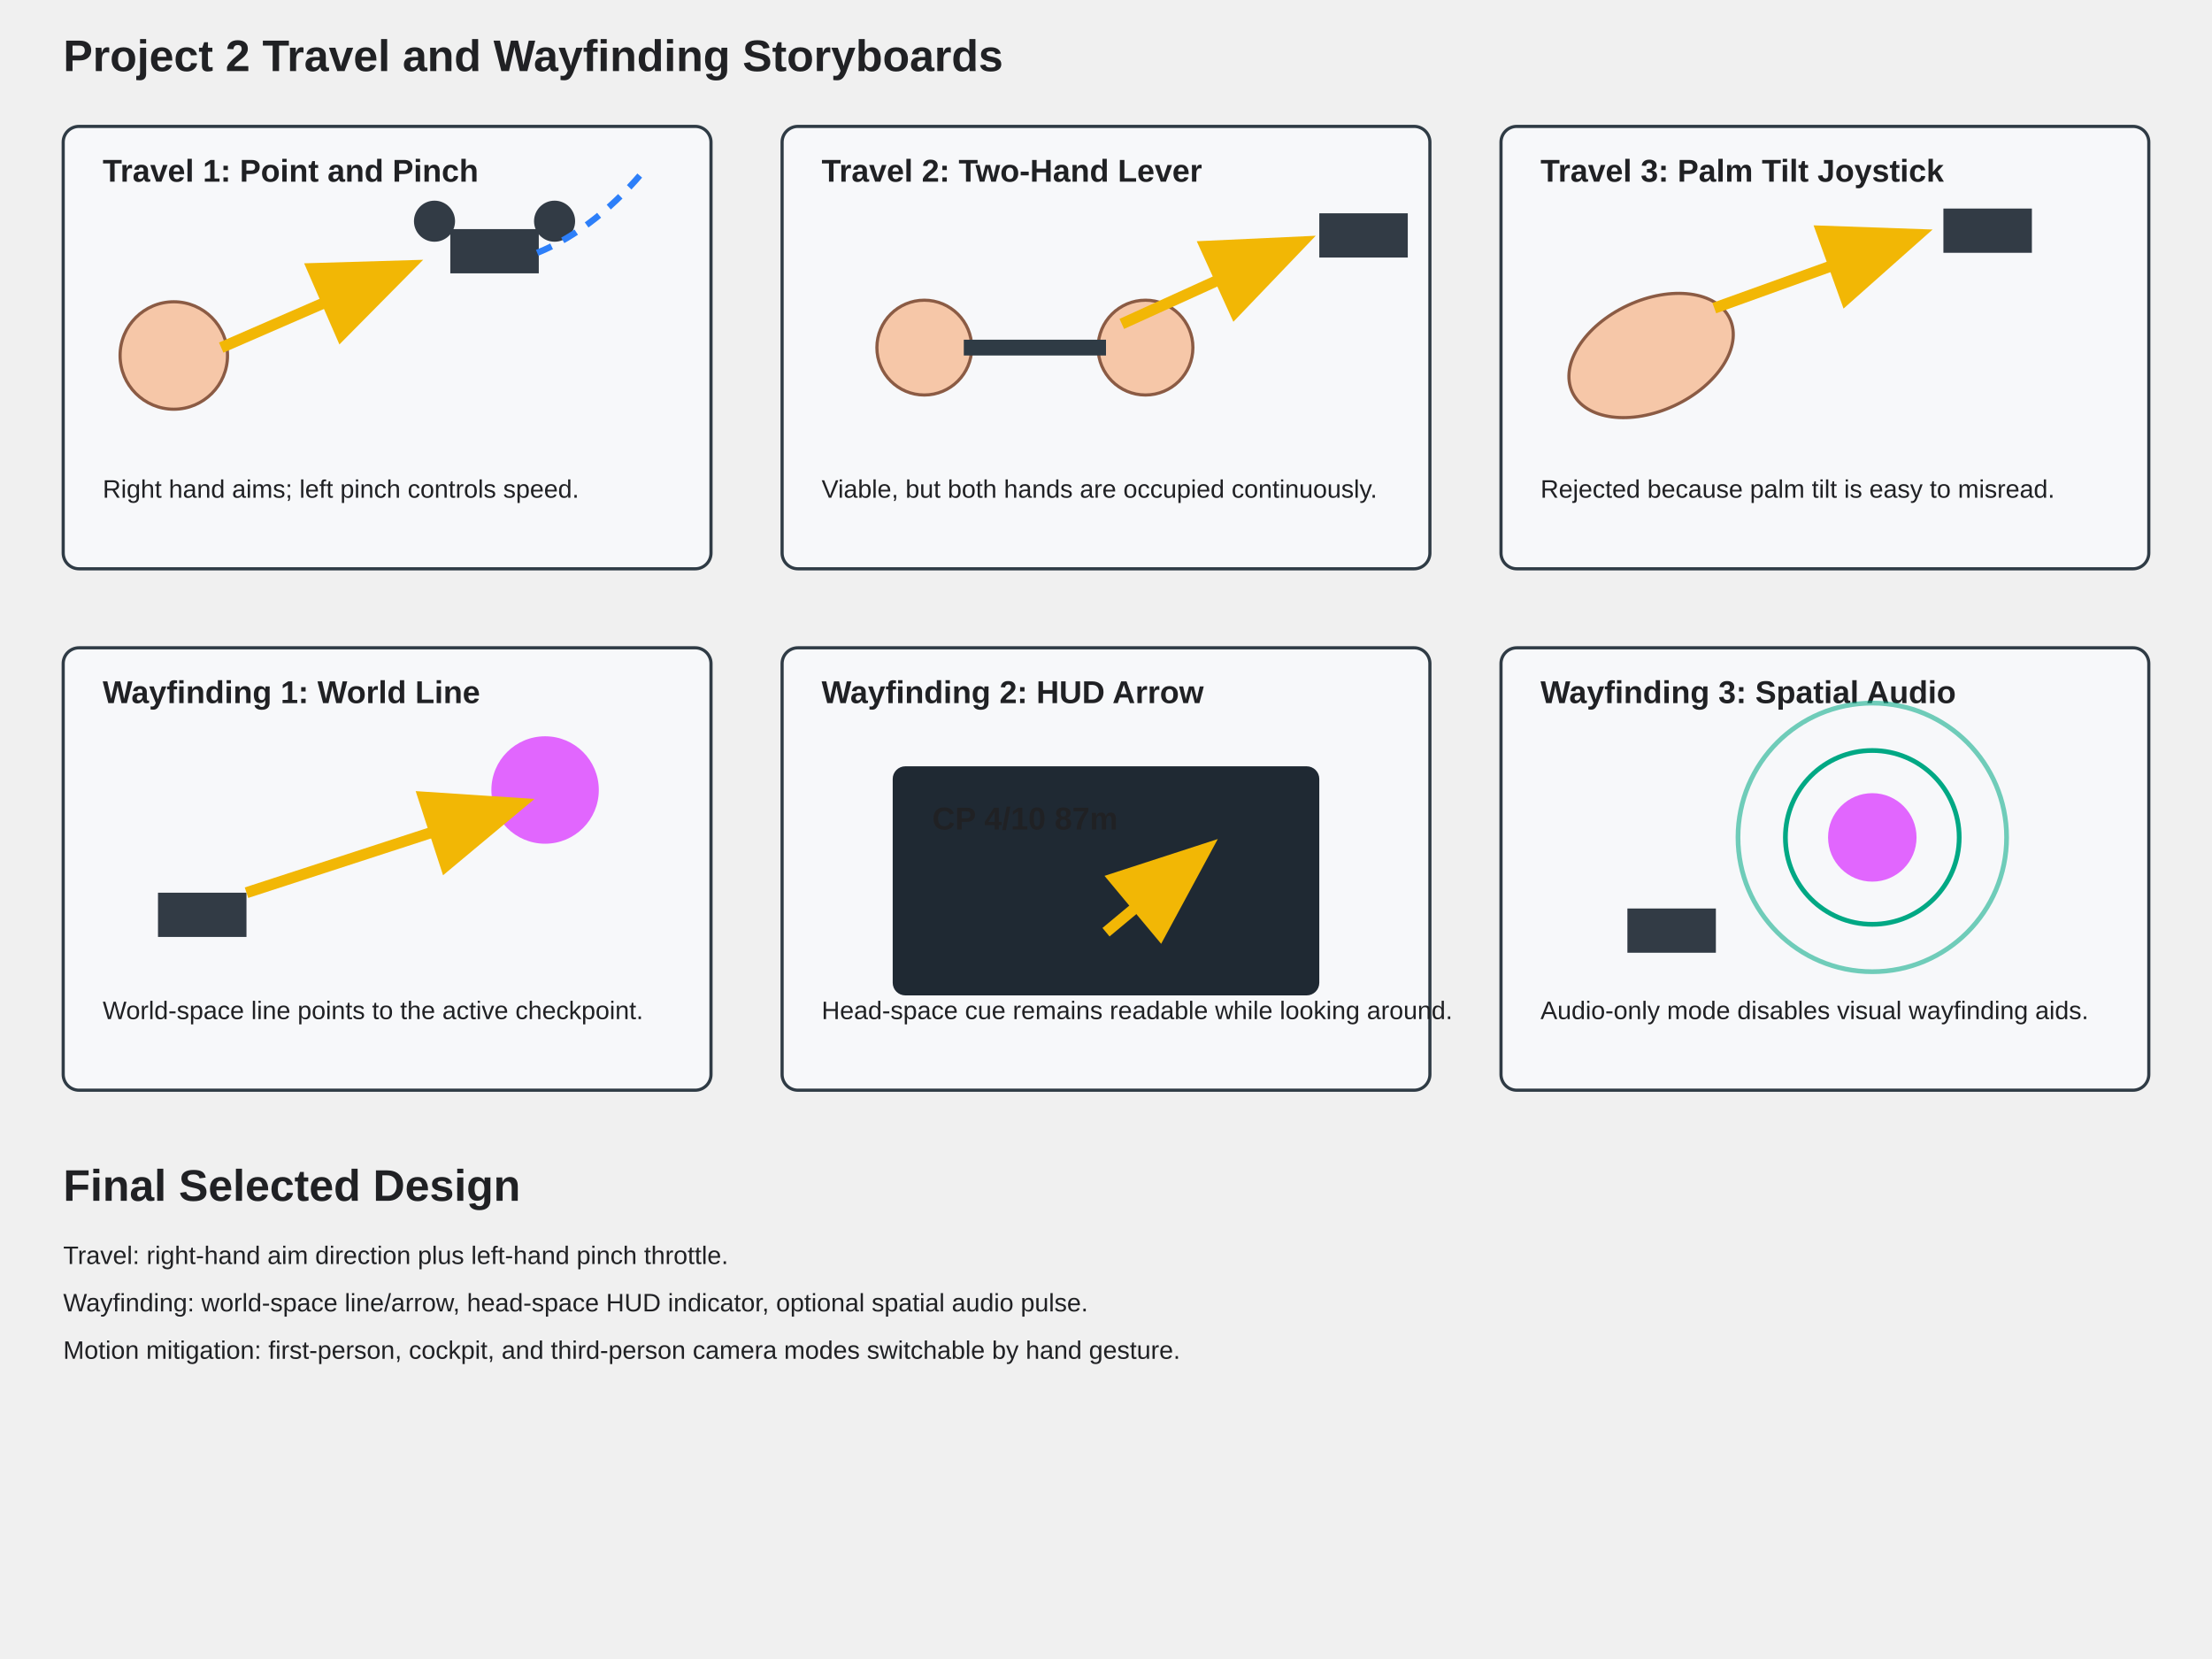
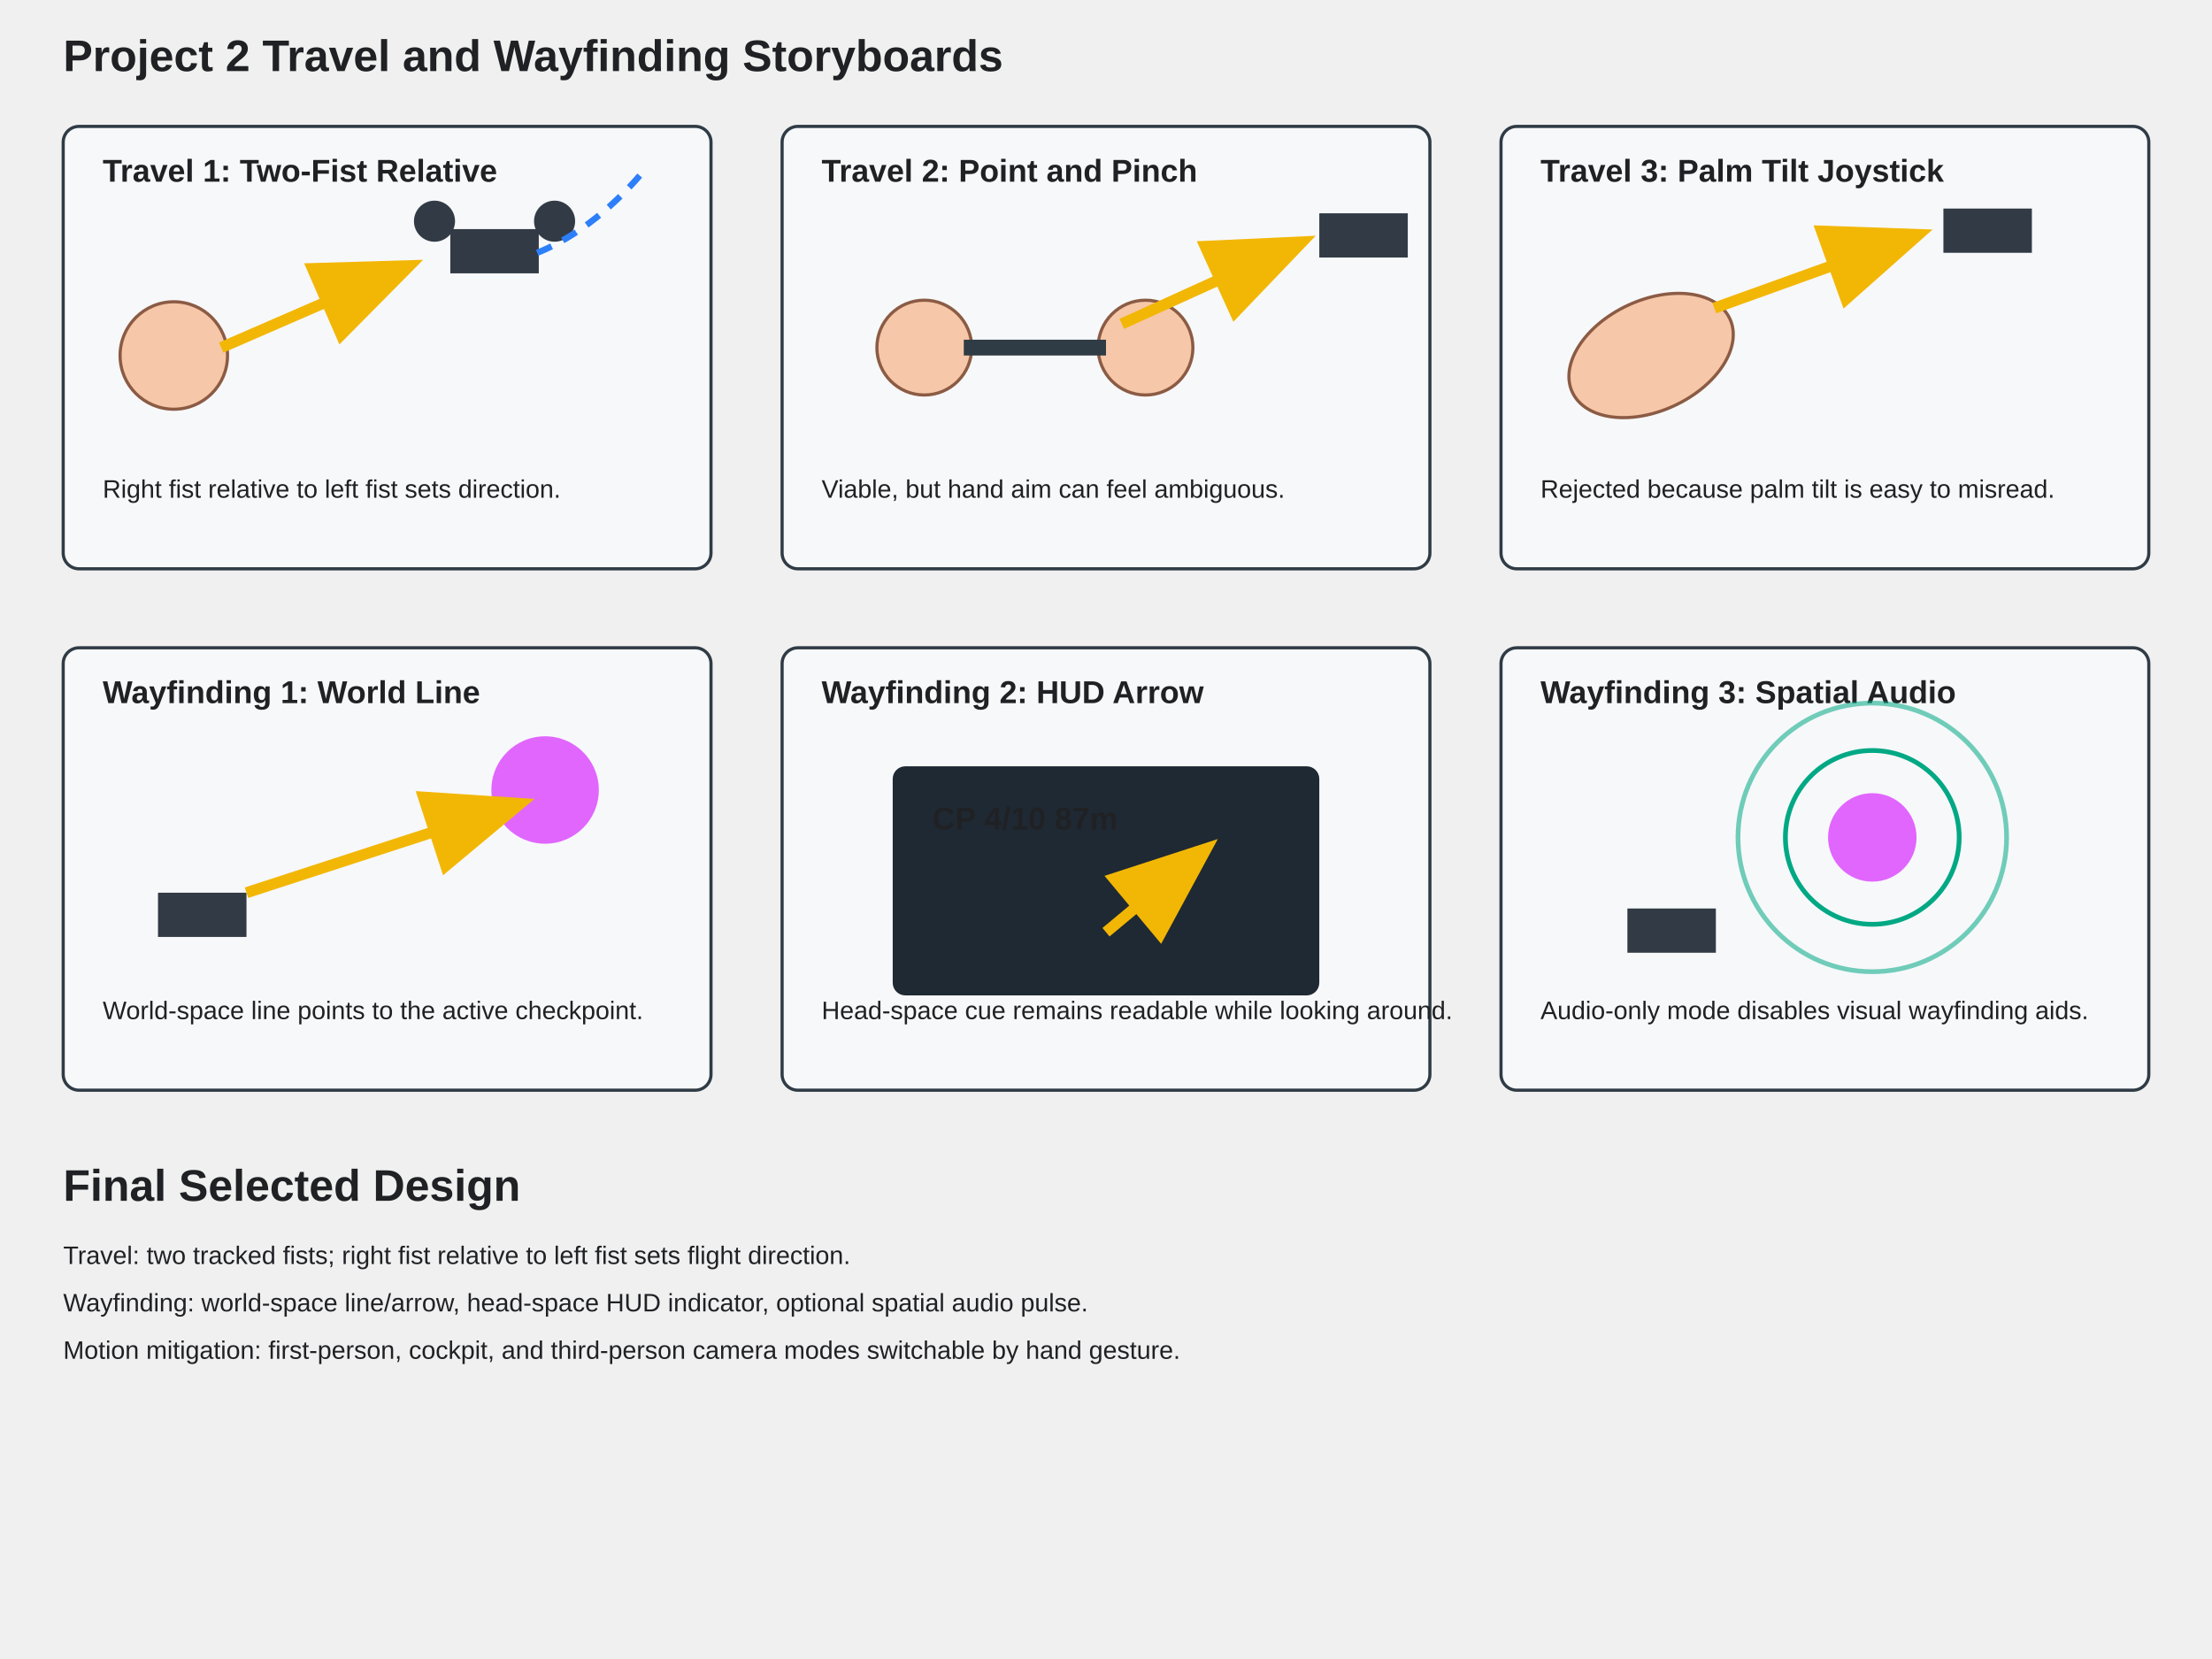
<svg xmlns="http://www.w3.org/2000/svg" width="1400" height="1050" viewBox="0 0 1400 1050">
  <style>
    text { font-family: Arial, Helvetica, sans-serif; fill: #202124; }
    .title { font-size: 28px; font-weight: 700; }
    .label { font-size: 20px; font-weight: 700; }
    .body { font-size: 16px; }
    .panel { fill: #f7f8fa; stroke: #2f3b45; stroke-width: 2; rx: 10; }
    .drone { fill: #323b45; }
    .hand { fill: #f6c7a8; stroke: #8b5b44; stroke-width: 2; }
    .path { fill: none; stroke: #2d7ff9; stroke-width: 4; stroke-dasharray: 10 8; }
    .way { fill: #d936ff; opacity: 0.75; }
    .arrow { stroke: #f2b705; stroke-width: 7; marker-end: url(#arrowhead); }
    .audio { fill: none; stroke: #00a884; stroke-width: 3; }
  </style>
  <defs>
    <marker id="arrowhead" markerWidth="10" markerHeight="8" refX="8" refY="4" orient="auto">
      <polygon points="0 0, 10 4, 0 8" fill="#f2b705" />
    </marker>
  </defs>
  <text x="40" y="45" class="title">Project 2 Travel and Wayfinding Storyboards</text>
  <rect x="40" y="80" width="410" height="280" class="panel" />
-   <text x="65" y="115" class="label">Travel 1: Point and Pinch</text>
+   <text x="65" y="115" class="label">Travel 1: Two-Fist Relative</text>
  <circle cx="110" cy="225" r="34" class="hand" />
  <line x1="140" y1="220" x2="255" y2="170" class="arrow" />
  <rect x="285" y="145" width="56" height="28" class="drone" />
  <circle cx="275" cy="140" r="13" class="drone" />
  <circle cx="351" cy="140" r="13" class="drone" />
  <path d="M340 160 C365 150 390 130 410 105" class="path" />
-   <text x="65" y="315" class="body">Right hand aims; left pinch controls speed.</text>
+   <text x="65" y="315" class="body">Right fist relative to left fist sets direction.</text>
  <rect x="495" y="80" width="410" height="280" class="panel" />
-   <text x="520" y="115" class="label">Travel 2: Two-Hand Lever</text>
+   <text x="520" y="115" class="label">Travel 2: Point and Pinch</text>
  <circle cx="585" cy="220" r="30" class="hand" />
  <circle cx="725" cy="220" r="30" class="hand" />
  <line x1="610" y1="220" x2="700" y2="220" stroke="#2f3b45" stroke-width="10" />
  <line x1="710" y1="205" x2="820" y2="155" class="arrow" />
  <rect x="835" y="135" width="56" height="28" class="drone" />
-   <text x="520" y="315" class="body">Viable, but both hands are occupied continuously.</text>
+   <text x="520" y="315" class="body">Viable, but hand aim can feel ambiguous.</text>
  <rect x="950" y="80" width="410" height="280" class="panel" />
  <text x="975" y="115" class="label">Travel 3: Palm Tilt Joystick</text>
  <ellipse cx="1045" cy="225" rx="55" ry="35" class="hand" transform="rotate(-25 1045 225)" />
  <line x1="1085" y1="195" x2="1210" y2="150" class="arrow" />
  <rect x="1230" y="132" width="56" height="28" class="drone" />
  <text x="975" y="315" class="body">Rejected because palm tilt is easy to misread.</text>
  <rect x="40" y="410" width="410" height="280" class="panel" />
  <text x="65" y="445" class="label">Wayfinding 1: World Line</text>
  <rect x="100" y="565" width="56" height="28" class="drone" />
  <circle cx="345" cy="500" r="34" class="way" />
  <line x1="156" y1="565" x2="325" y2="510" class="arrow" />
  <text x="65" y="645" class="body">World-space line points to the active checkpoint.</text>
  <rect x="495" y="410" width="410" height="280" class="panel" />
  <text x="520" y="445" class="label">Wayfinding 2: HUD Arrow</text>
  <rect x="565" y="485" width="270" height="145" fill="#1f2933" rx="8" />
  <text x="590" y="525" fill="#fff" class="label">CP 4/10  87m</text>
  <line x1="700" y1="590" x2="760" y2="540" class="arrow" />
  <text x="520" y="645" class="body">Head-space cue remains readable while looking around.</text>
  <rect x="950" y="410" width="410" height="280" class="panel" />
  <text x="975" y="445" class="label">Wayfinding 3: Spatial Audio</text>
  <circle cx="1185" cy="530" r="28" class="way" />
  <circle cx="1185" cy="530" r="55" class="audio" />
  <circle cx="1185" cy="530" r="85" class="audio" opacity="0.55" />
  <rect x="1030" y="575" width="56" height="28" class="drone" />
  <text x="975" y="645" class="body">Audio-only mode disables visual wayfinding aids.</text>
  <text x="40" y="760" class="title">Final Selected Design</text>
-   <text x="40" y="800" class="body">Travel: right-hand aim direction plus left-hand pinch throttle.</text>
+   <text x="40" y="800" class="body">Travel: two tracked fists; right fist relative to left fist sets flight direction.</text>
  <text x="40" y="830" class="body">Wayfinding: world-space line/arrow, head-space HUD indicator, optional spatial audio pulse.</text>
  <text x="40" y="860" class="body">Motion mitigation: first-person, cockpit, and third-person camera modes switchable by hand gesture.</text>
</svg>
